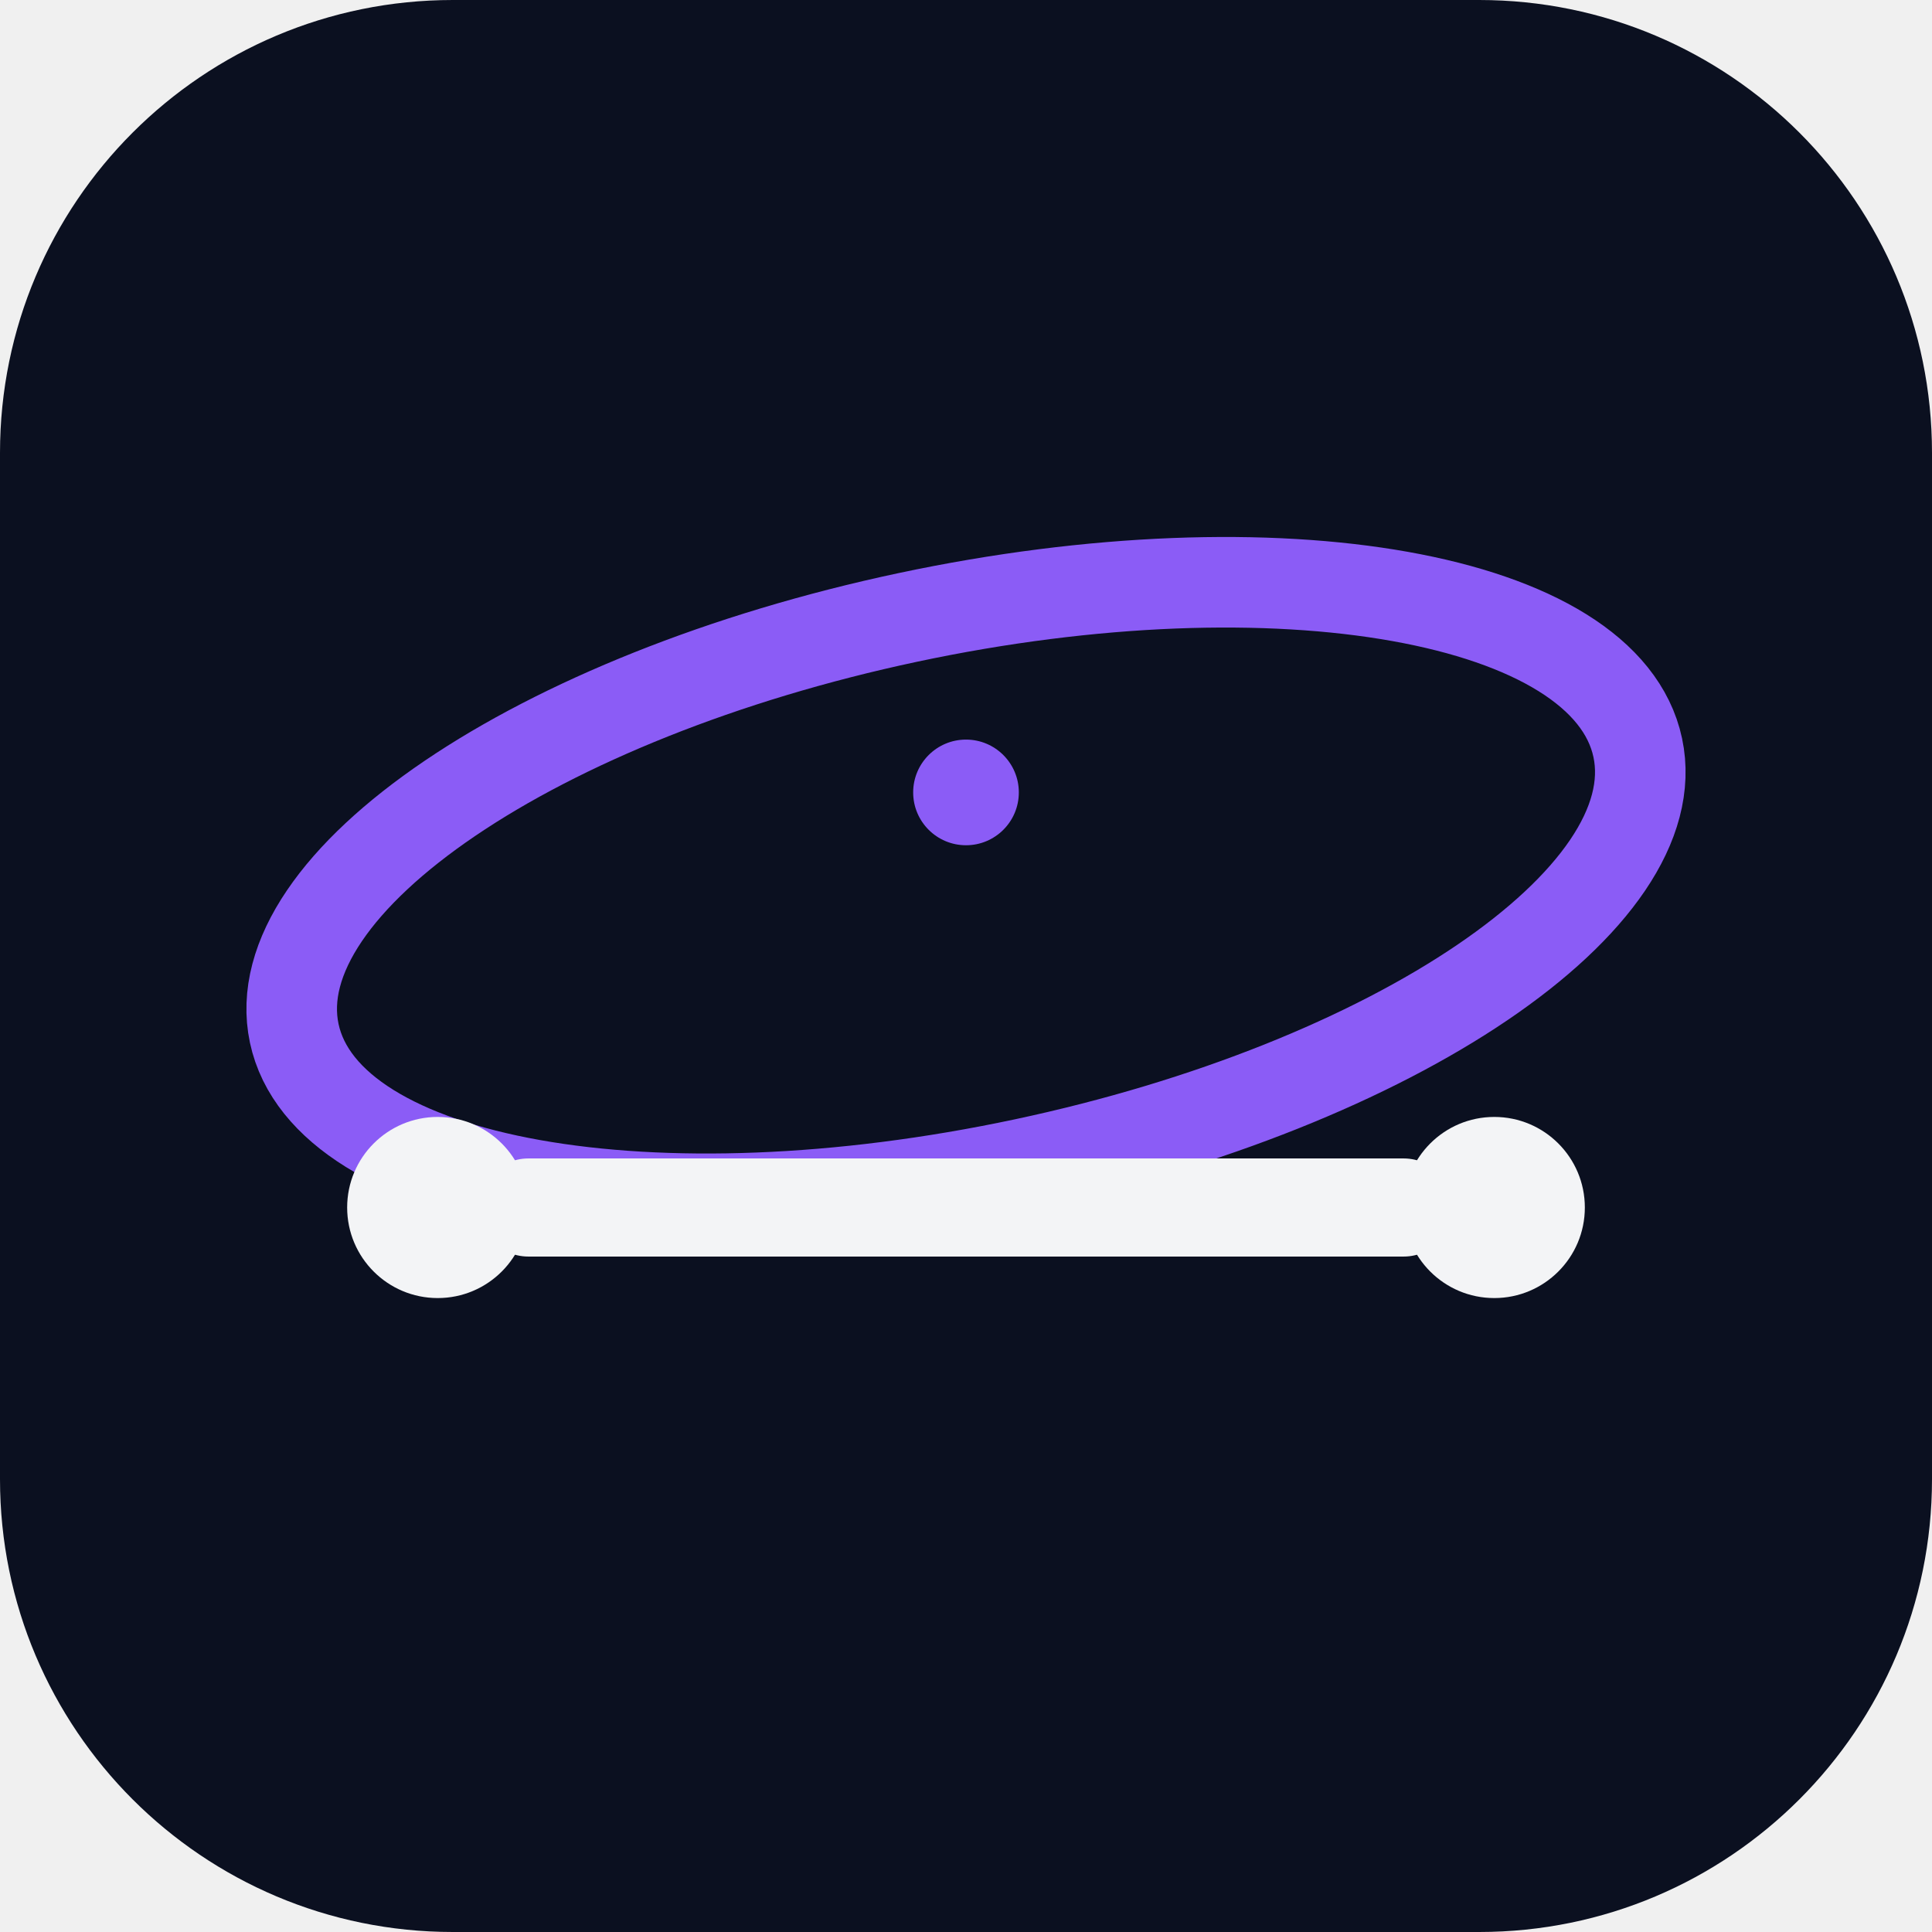
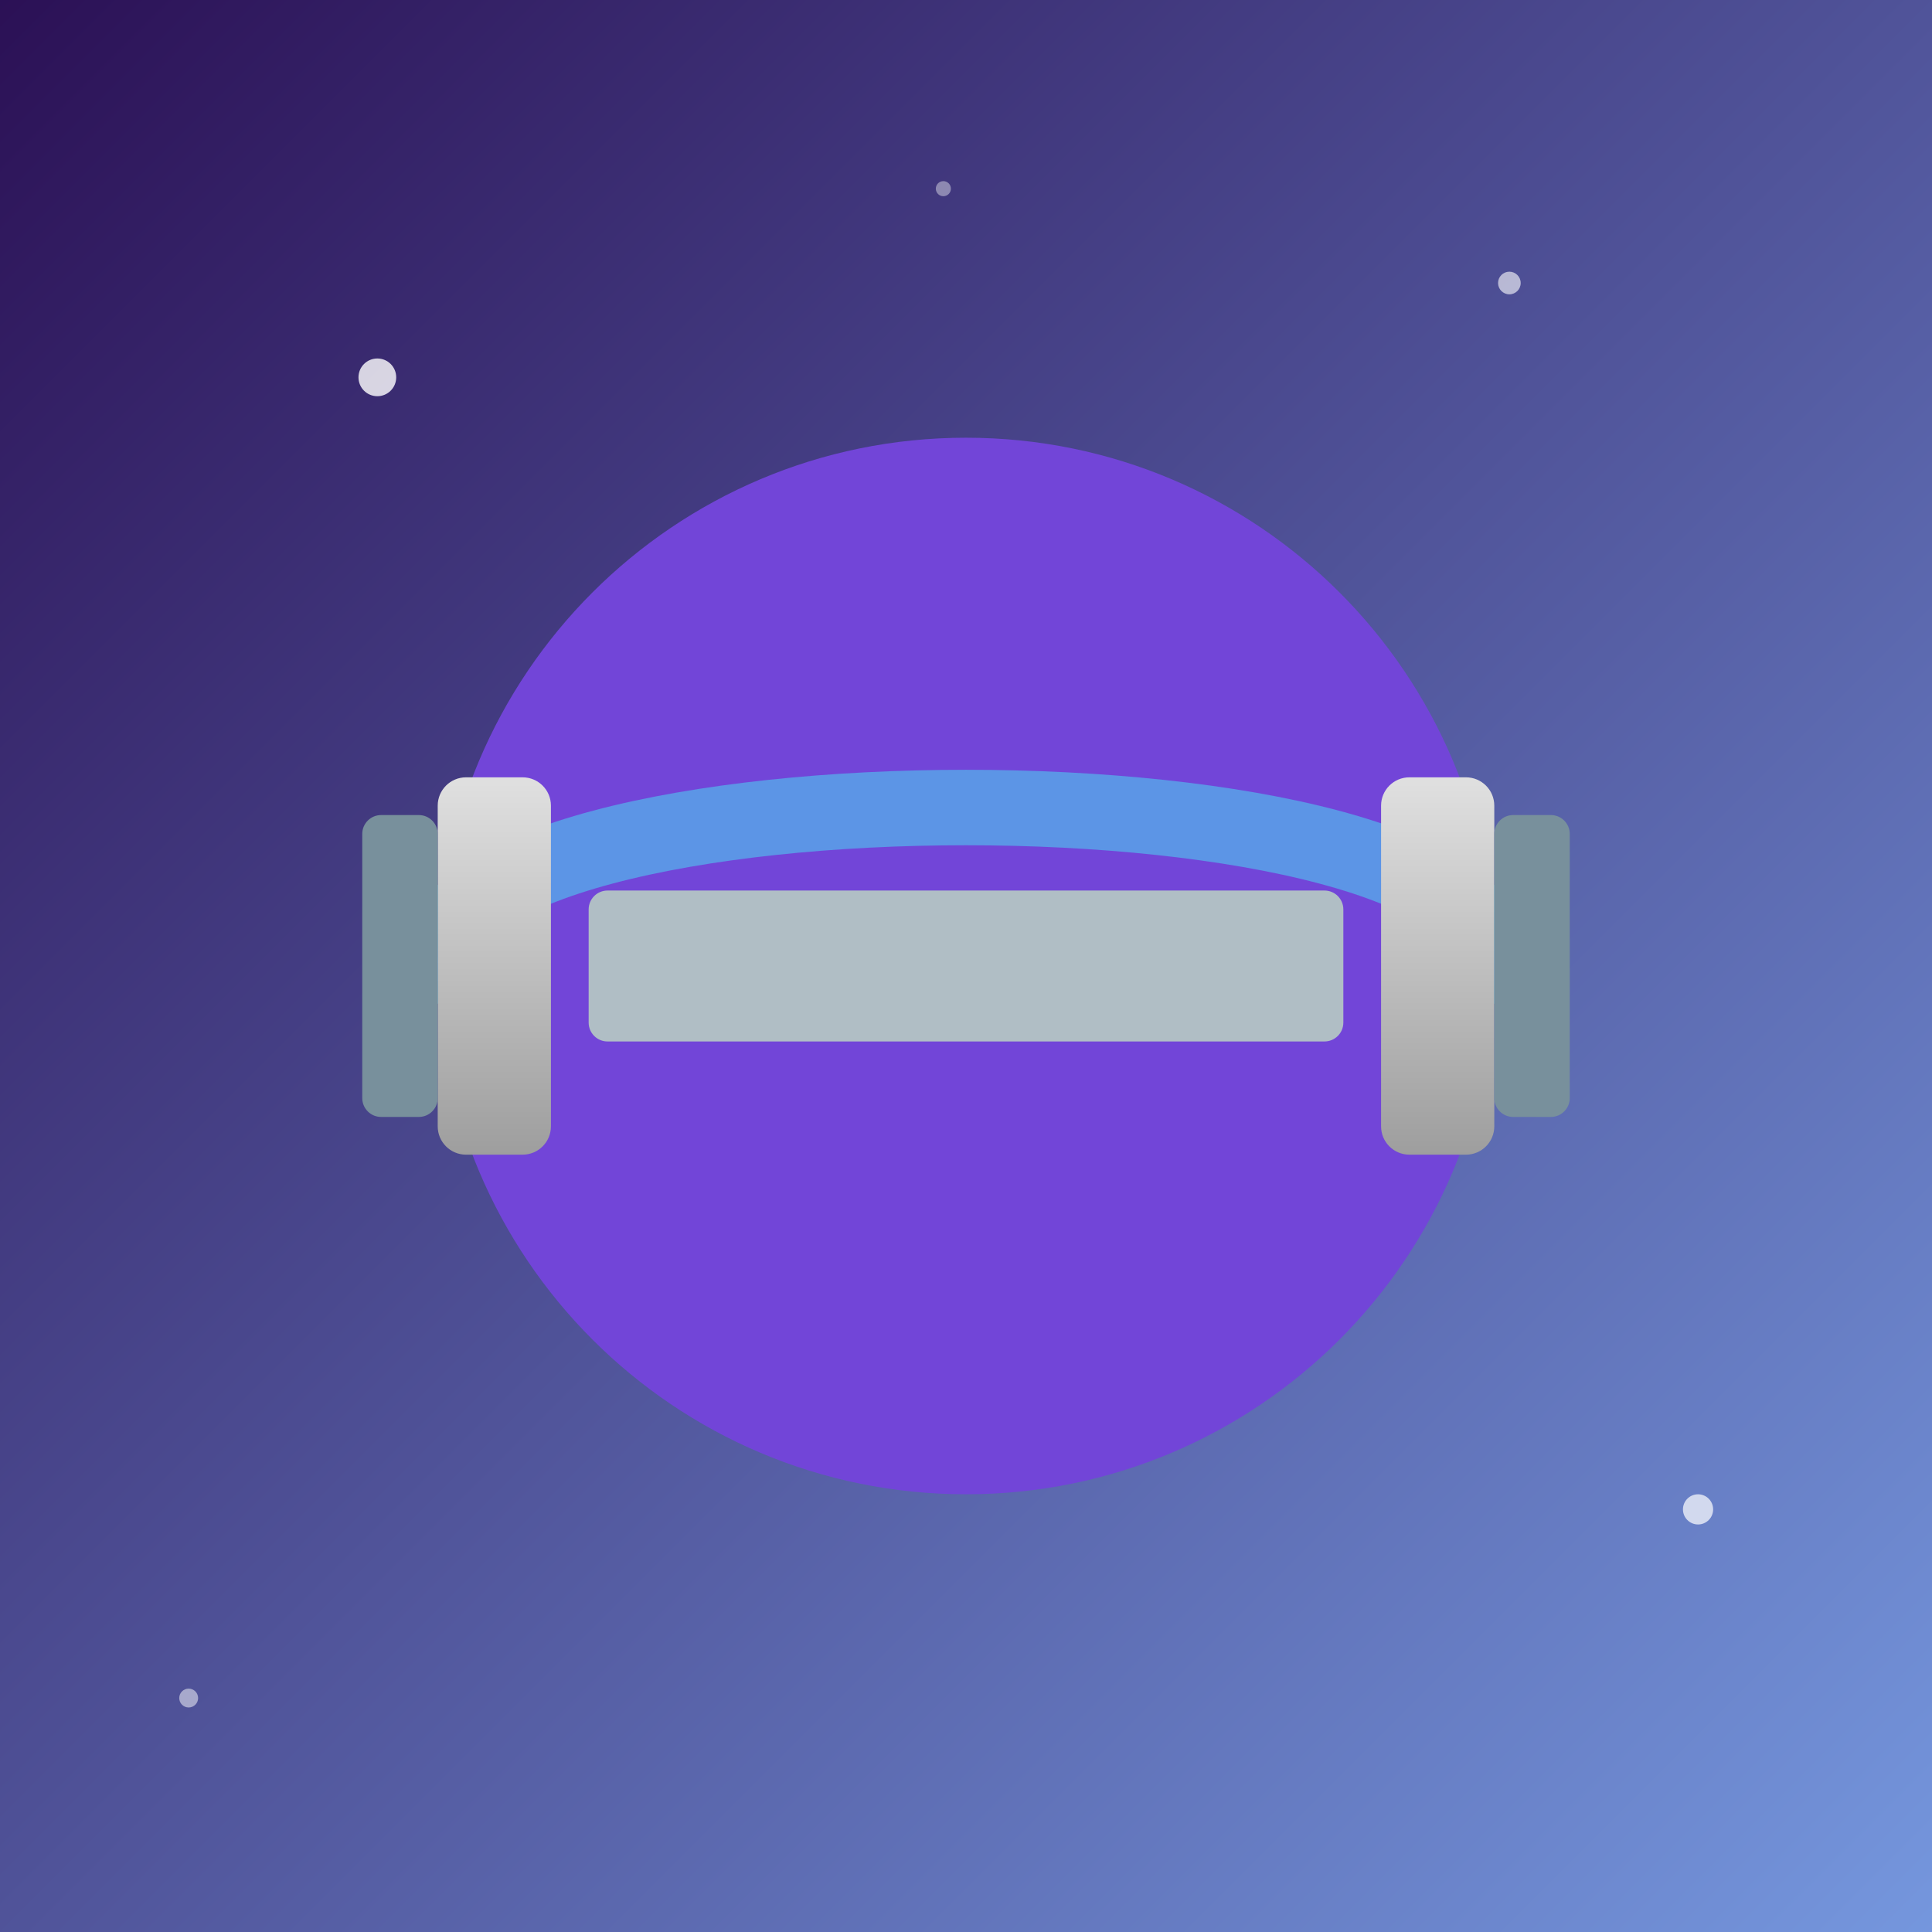
- <svg xmlns="http://www.w3.org/2000/svg" width="512" height="512" viewBox="0 0 512 512">
-   <rect width="512" height="512" rx="120" fill="#0B1020" />
-   <ellipse cx="256" cy="236" rx="182" ry="74" fill="none" stroke="#8B5CF6" stroke-width="24" transform="rotate(-12 256 236)" />
-   <line x1="140" y1="320" x2="372" y2="320" stroke="#F3F4F6" stroke-width="26" stroke-linecap="round" />
-   <circle cx="116" cy="320" r="24" fill="#F3F4F6" />
-   <circle cx="396" cy="320" r="24" fill="#F3F4F6" />
-   <circle cx="256" cy="210" r="14" fill="#8B5CF6" />
+ <svg xmlns="http://www.w3.org/2000/svg" width="512" height="512" viewBox="0 0 1024 1024">
+   <defs>
+     <linearGradient id="spaceGrad" x1="0%" y1="0%" x2="100%" y2="100%">
+       <stop offset="0%" style="stop-color:#2b1055;stop-opacity:1" />
+       <stop offset="100%" style="stop-color:#7597de;stop-opacity:1" />
+     </linearGradient>
+     <linearGradient id="metalGrad" x1="0%" y1="0%" x2="0%" y2="100%">
+       <stop offset="0%" style="stop-color:#e0e0e0;stop-opacity:1" />
+       <stop offset="100%" style="stop-color:#9e9e9e;stop-opacity:1" />
+     </linearGradient>
+   </defs>
+   <rect width="1024" height="1024" fill="url(#spaceGrad)" />
+   <circle cx="200" cy="200" r="10" fill="white" opacity="0.8" />
+   <circle cx="800" cy="150" r="6" fill="white" opacity="0.6" />
+   <circle cx="900" cy="800" r="8" fill="white" opacity="0.7" />
+   <circle cx="100" cy="900" r="5" fill="white" opacity="0.5" />
+   <circle cx="500" cy="100" r="4" fill="white" opacity="0.4" />
+   <circle cx="512" cy="512" r="280" fill="#7245d8" />
+   <path d="M 232 512 C 232 400, 792 400, 792 512" stroke="#4cc9f0" stroke-width="40" fill="none" opacity="0.6" stroke-linecap="round" />
+   <rect x="312" y="472" width="400" height="80" rx="10" fill="#b0bec5" />
+   <rect x="232" y="412" width="60" height="200" rx="15" fill="url(#metalGrad)" />
+   <rect x="192" y="432" width="40" height="160" rx="10" fill="#78909c" />
+   <rect x="732" y="412" width="60" height="200" rx="15" fill="url(#metalGrad)" />
+   <rect x="792" y="432" width="40" height="160" rx="10" fill="#78909c" />
</svg>
